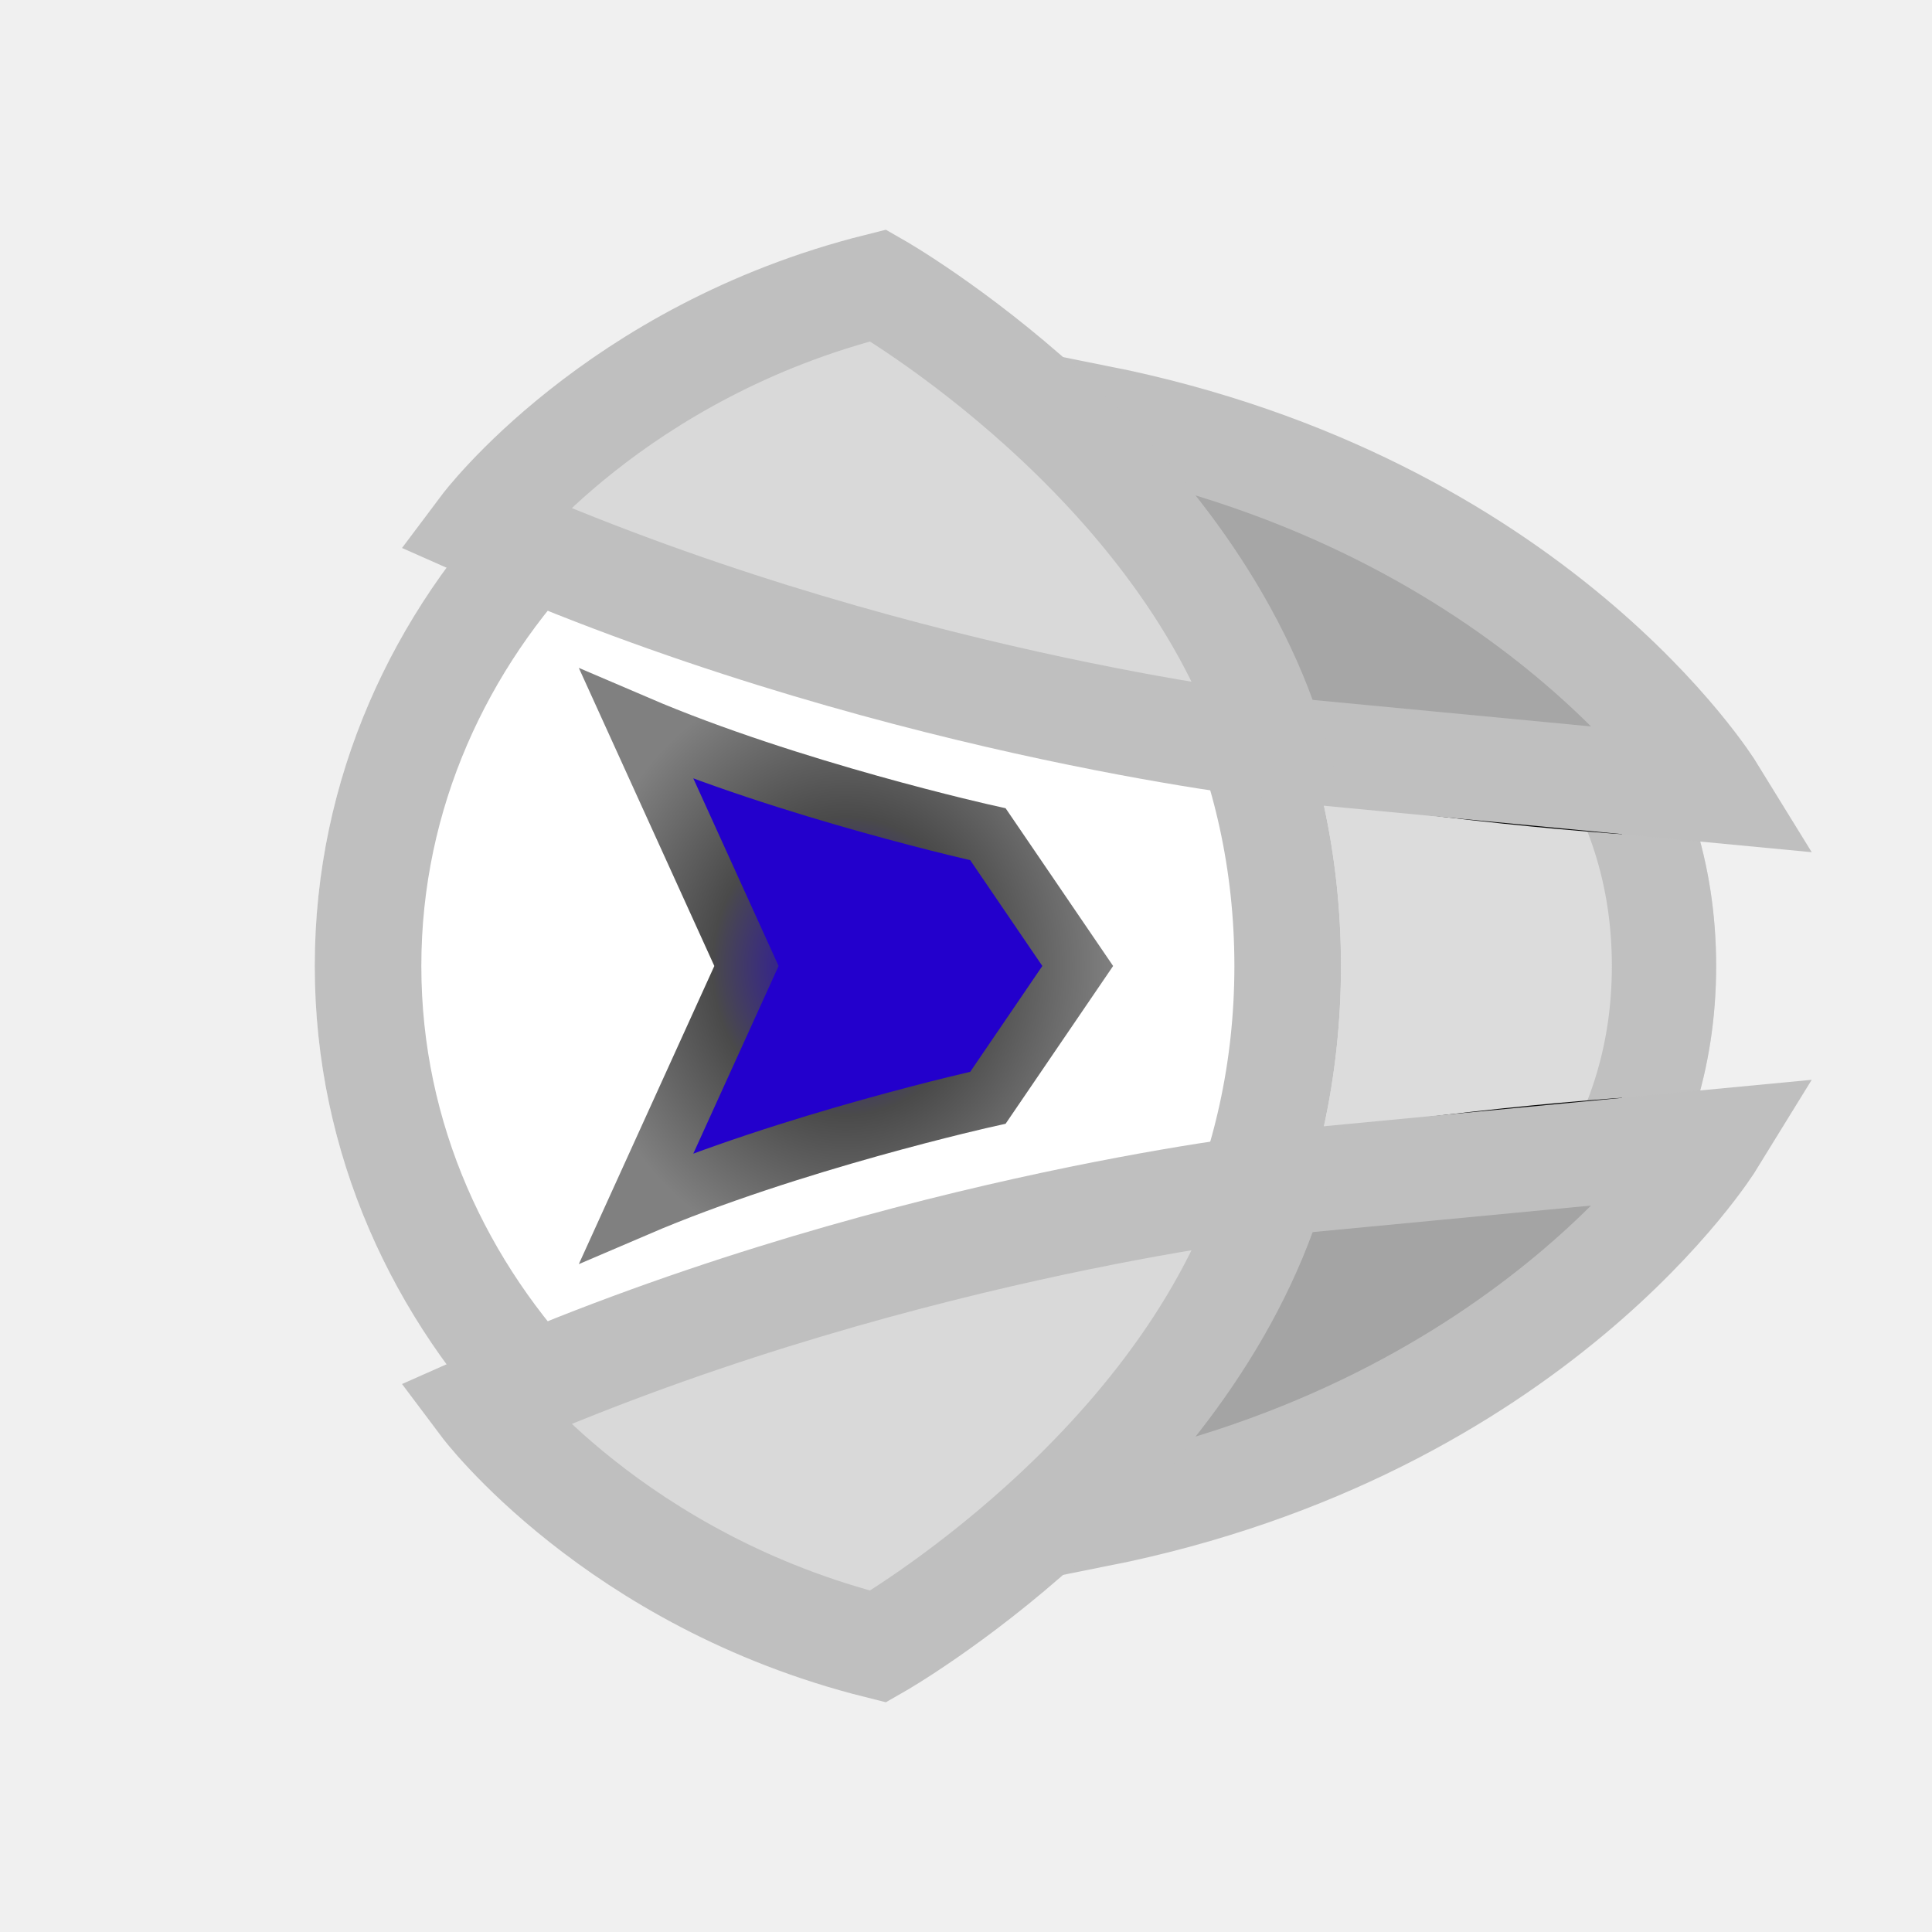
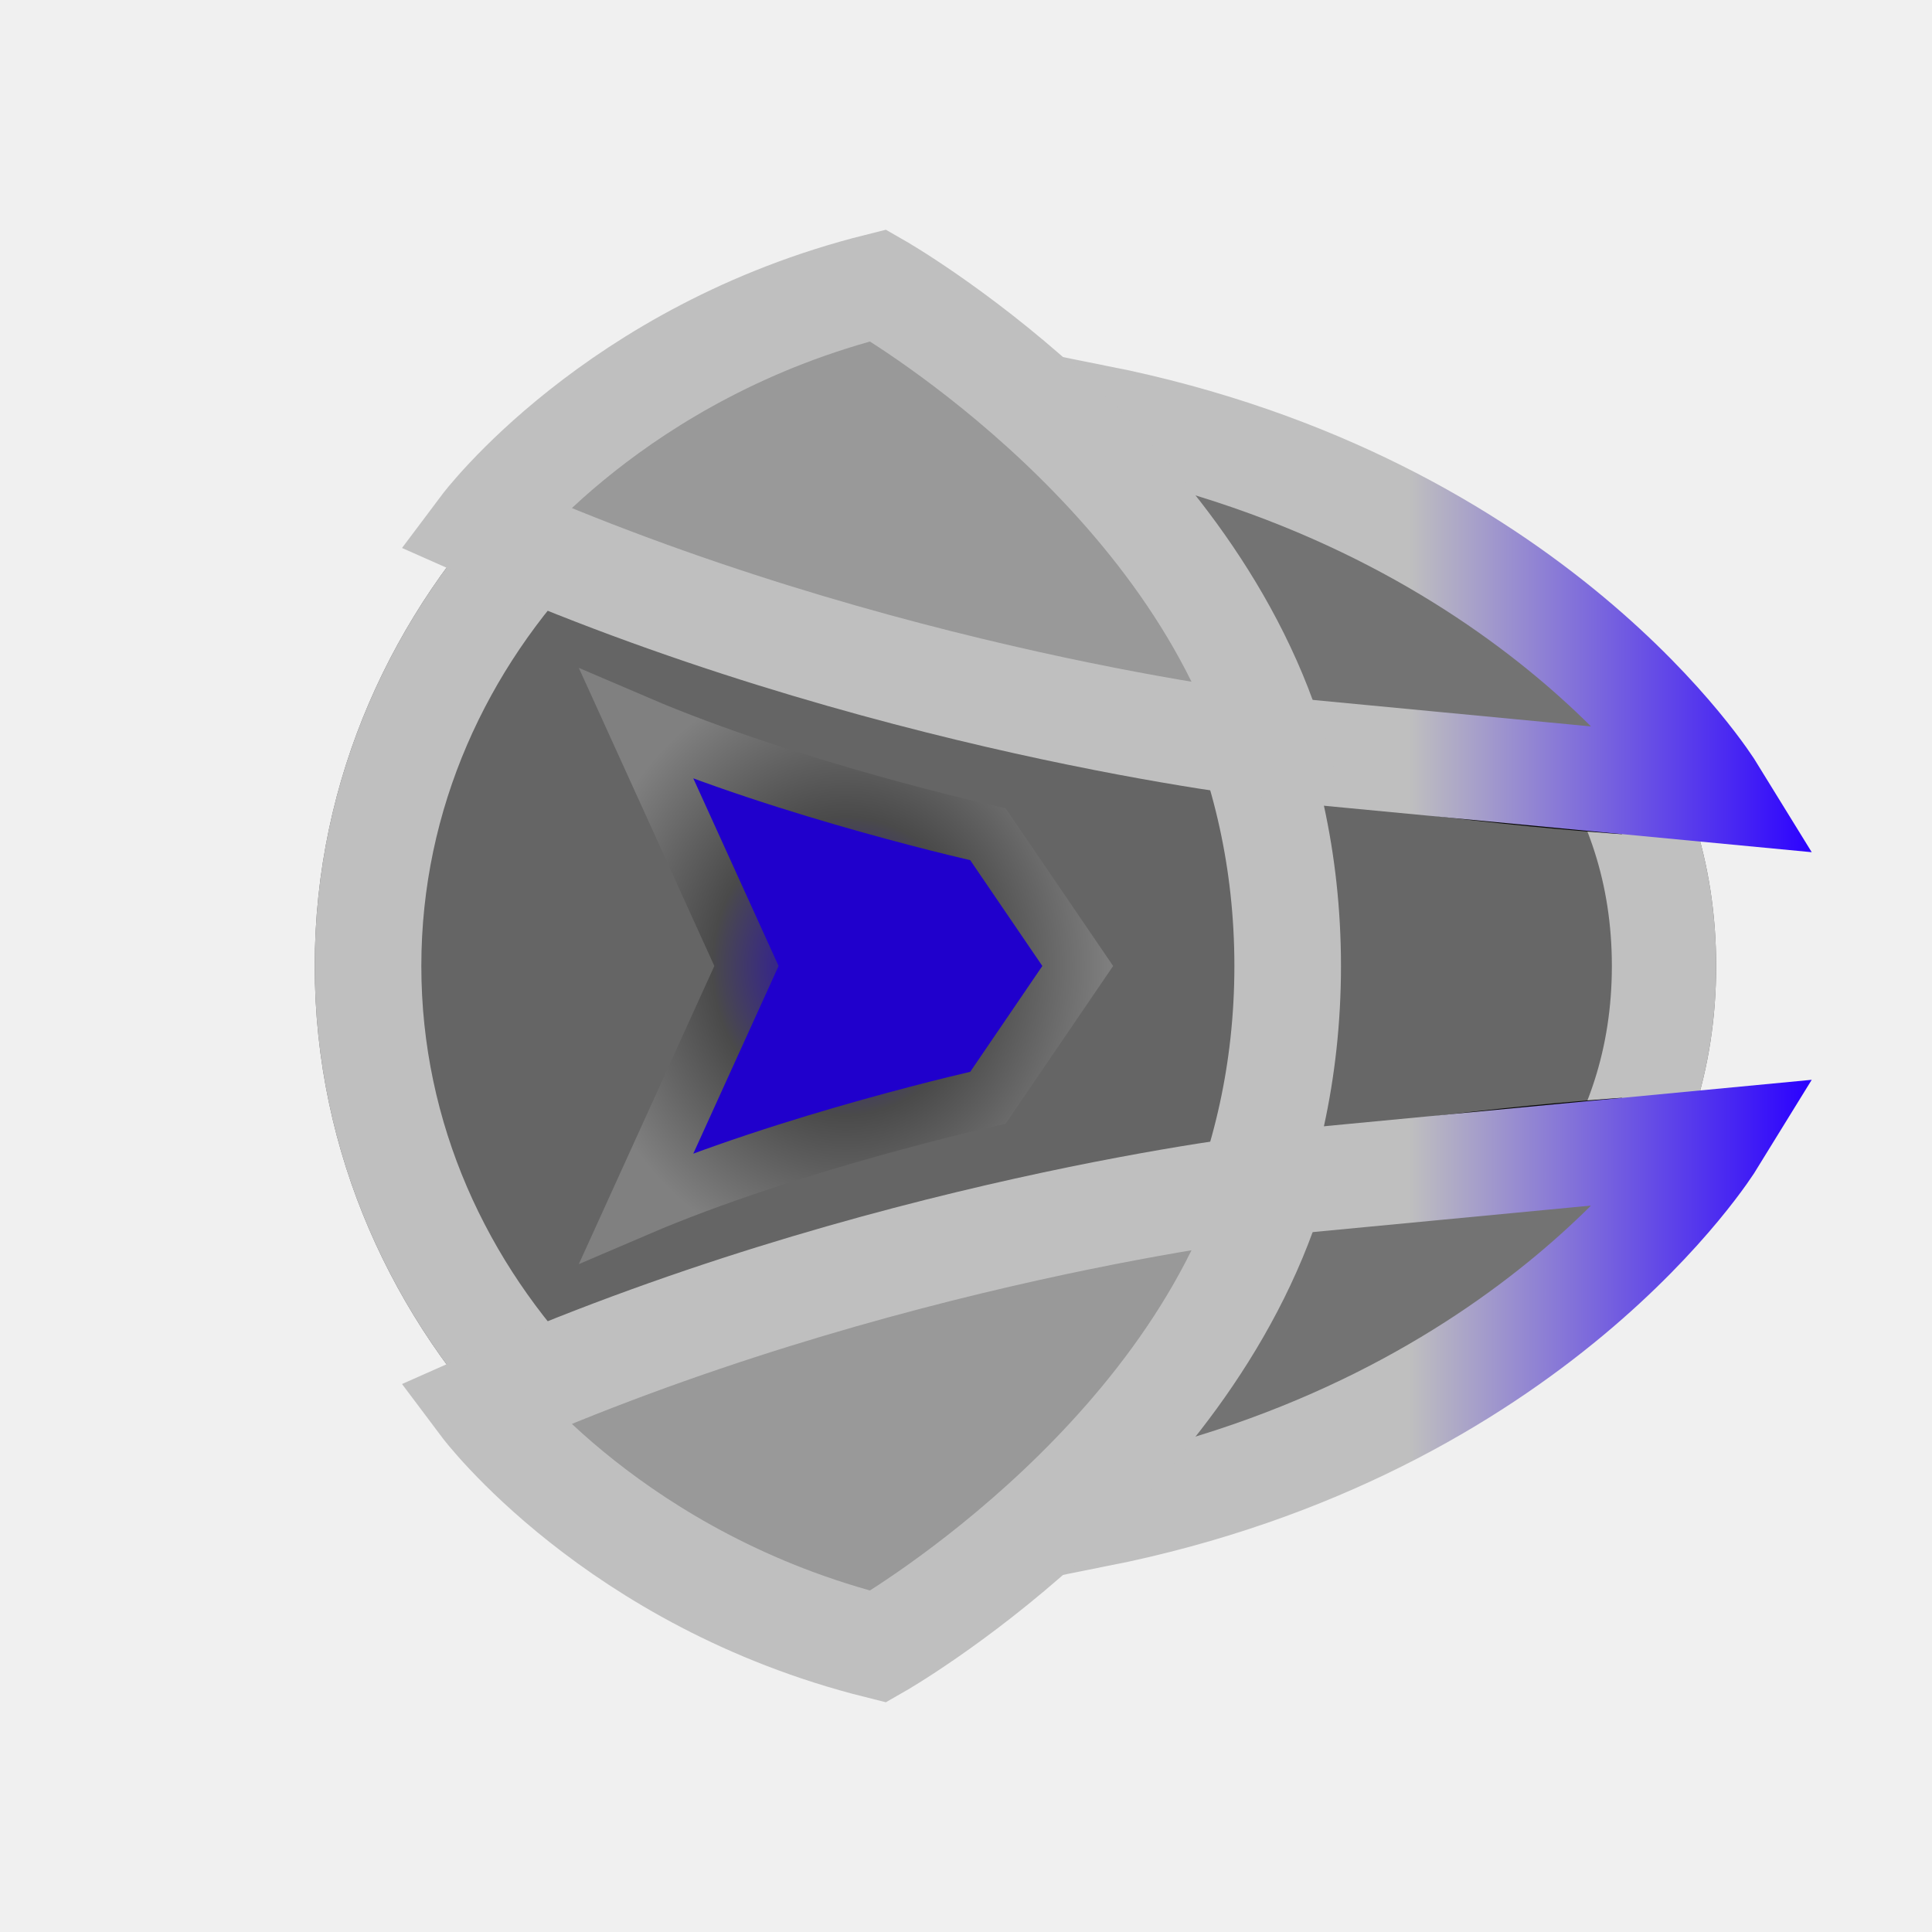
<svg xmlns="http://www.w3.org/2000/svg" xmlns:xlink="http://www.w3.org/1999/xlink" width="176" height="176" version="1.1" id="svg11">
  <defs id="defs5">
+     <linearGradient id="linearGradient7">
+       <stop style="stop-color:#bfbfbf;stop-opacity:1;" offset="0" id="stop8" />
+       <stop style="stop-color:#bfbfbf;stop-opacity:1;" offset="0.5" id="stop10" />
+       <stop style="stop-color:#2a00ff;stop-opacity:1;" offset="1" id="stop9" />
+     </linearGradient>
+     <linearGradient id="linearGradient5">
+       <stop style="stop-color:#bfbfbf;stop-opacity:1;" offset="0" id="stop5" />
+       <stop style="stop-color:#bfbfbf;stop-opacity:1;" offset="0.5" id="stop7" />
+       <stop style="stop-color:#2c02ff;stop-opacity:1;" offset="1" id="stop6" />
+     </linearGradient>
    <linearGradient id="linearGradient1">
      <stop style="stop-color:#2200cc;stop-opacity:1;" offset="0" id="stop1" />
      <stop style="stop-color:#4a4a4a;stop-opacity:1;" offset="0.5" id="stop3" />
      <stop style="stop-color:#808080;stop-opacity:1;" offset="1" id="stop2" />
    </linearGradient>
    <clipPath id="a">
      <path d="M188 128c0 80-69.756 119.362-69.756 119.362C64 244 8.638 193.922 8.638 128S64 12 118.244 8.638C118.244 8.638 188 48 188 128z" fill="#252525" fill-opacity=".601" stroke-width="12.537" id="path2" />
    </clipPath>
    <clipPath clipPathUnits="userSpaceOnUse" id="clipPath881">
      <path id="path883" d="M 53.111,88 C 53.111,41.959 80,32 80,32 111.218,33.935 156.336,50.061 156.336,88 156.336,125.939 111.218,142.065 80,144 80,144 53.111,134.041 53.111,88 Z" style="fill:#252525;fill-opacity:0.601;stroke-width:7.215" />
    </clipPath>
    <radialGradient xlink:href="#linearGradient1" id="radialGradient2" cx="77.065" cy="88" fx="77.065" fy="88" r="24.337" gradientTransform="matrix(1,0,0,1.115927,0,-10.20159)" gradientUnits="userSpaceOnUse" />
+     <linearGradient xlink:href="#linearGradient5" id="linearGradient6" x1="91.725" y1="54.567" x2="165.044" y2="54.567" gradientUnits="userSpaceOnUse" />
+     <linearGradient xlink:href="#linearGradient7" id="linearGradient9" x1="91.725" y1="121.433" x2="165.044" y2="121.433" gradientUnits="userSpaceOnUse" />
  </defs>
-   <path style="fill:#d8d8d8;fill-opacity:0.833;stroke-width:19;stroke:#c0c0c0;stroke-opacity:1;stroke-miterlimit:4;stroke-dasharray:none" d="M 53.111,88 C 53.111,41.959 80,32 80,32 111.218,33.935 156.336,50.061 156.336,88 156.336,125.939 111.218,142.065 80,144 80,144 53.111,134.041 53.111,88 Z" id="path879" clip-path="url(#clipPath881)" />
-   <path d="M188 128c0 80-69.756 119.362-69.756 119.362C64 244 8.638 193.922 8.638 128S64 12 118.244 8.638C118.244 8.638 188 48 188 128z" clip-path="url(#a)" transform="matrix(.52122 0 0 .52122 24.17 21.284)" fill="#252525" stroke="#090909" stroke-width="37.259" id="path7" style="stroke-width:37.259;stroke-miterlimit:4;stroke-dasharray:none;fill:#ffffff;fill-opacity:1;stroke:#bfbfbf;stroke-opacity:1" />
+   <path style="fill:#4c4c4c;fill-opacity:0.833;stroke-width:19;stroke:#c0c0c0;stroke-opacity:1;stroke-miterlimit:4;stroke-dasharray:none" d="M 53.111,88 C 53.111,41.959 80,32 80,32 111.218,33.935 156.336,50.061 156.336,88 156.336,125.939 111.218,142.065 80,144 80,144 53.111,134.041 53.111,88 Z" id="path879" clip-path="url(#clipPath881)" />
+   <path d="M188 128c0 80-69.756 119.362-69.756 119.362C64 244 8.638 193.922 8.638 128S64 12 118.244 8.638C118.244 8.638 188 48 188 128z" clip-path="url(#a)" transform="matrix(.52122 0 0 .52122 24.17 21.284)" fill="#252525" stroke="#090909" stroke-width="37.259" id="path7" style="stroke-width:37.259;stroke-miterlimit:4;stroke-dasharray:none;fill:#656565;fill-opacity:1;stroke:#bfbfbf;stroke-opacity:1" />
  <g transform="matrix(1,0,0,-1,0,174.2135)" id="g848">
    <g id="g855">
      <g transform="matrix(1,0,0,-1,0,172.4271)" id="g844" style="">
        <path style="fill:none;stroke:#090909;stroke-width:8;stroke-linecap:butt;stroke-linejoin:miter;stroke-miterlimit:4;stroke-dasharray:none;stroke-opacity:1" d="m 48,46.214 c 36,20 100,24 100,24" id="path835" />
      </g>
      <path id="path846" d="m 48,46.214 c 36,20 100,24 100,24" style="fill:none;stroke:#090909;stroke-width:8;stroke-linecap:butt;stroke-linejoin:miter;stroke-miterlimit:4;stroke-dasharray:none;stroke-opacity:1" />
    </g>
  </g>
-   <path style="fill:#2300cc;stroke:url(#radialGradient2);stroke-width:5.329;fill-opacity:1" id="path885" d="M 98.178,87.999 90,100 c 0,0 -18,4 -32,10 L 68,87.999 58,66 c 14,6 32,10 32,10 z" />
-   <path style="fill:#a6a6a6;fill-opacity:1;stroke:#bfbfbf;stroke-width:9.5;stroke-linecap:butt;stroke-linejoin:miter;stroke-miterlimit:4;stroke-dasharray:none;stroke-opacity:1" d="M 114,68 100,38 c 40,8 56,34 56,34 z" id="path895" />
-   <path id="path897" d="m 114,108 -14,30 c 40,-8 56,-34 56,-34 z" style="fill:#a4a4a4;fill-opacity:1;stroke:#bfbfbf;stroke-width:9.5;stroke-linecap:butt;stroke-linejoin:miter;stroke-miterlimit:4;stroke-dasharray:none;stroke-opacity:1" />
+   <path style="fill:#2000cc;stroke:url(#radialGradient2);stroke-width:5.329;fill-opacity:1" id="path885" d="M 98.178,87.999 90,100 c 0,0 -18,4 -32,10 L 68,87.999 58,66 c 14,6 32,10 32,10 z" />
+   <path style="fill:#737373;fill-opacity:1;stroke:url(#linearGradient6);stroke-width:9.5;stroke-linecap:butt;stroke-linejoin:miter;stroke-miterlimit:4;stroke-dasharray:none;stroke-opacity:1" d="M 114,68 100,38 c 40,8 56,34 56,34 z" id="path895" />
+   <path id="path897" d="m 114,108 -14,30 c 40,-8 56,-34 56,-34 z" style="fill:#737373;fill-opacity:1;stroke:url(#linearGradient9);stroke-width:9.5;stroke-linecap:butt;stroke-linejoin:miter;stroke-miterlimit:4;stroke-dasharray:none;stroke-opacity:1" />
  <g id="g893">
-     <path id="path887" d="m 116,68 c 0,0 -36,-4 -72,-20 0,0 12,-16 36,-22 0,0 28,16 36,42 z" style="fill:#d9d9d9;fill-opacity:1;stroke:#bfbfbf;stroke-width:9.5;stroke-linecap:butt;stroke-linejoin:miter;stroke-miterlimit:4;stroke-dasharray:none;stroke-opacity:1" />
-     <path style="fill:#d9d9d9;fill-opacity:1;stroke:#bfbfbf;stroke-width:9.5;stroke-linecap:butt;stroke-linejoin:miter;stroke-miterlimit:4;stroke-dasharray:none;stroke-opacity:1" d="m 116,108 c 0,0 -36,4 -72,20 0,0 12,16 36,22 0,0 28,-16 36,-42 z" id="path889" />
+     <path id="path887" d="m 116,68 c 0,0 -36,-4 -72,-20 0,0 12,-16 36,-22 0,0 28,16 36,42 z" style="fill:#999999;fill-opacity:1;stroke:#bfbfbf;stroke-width:9.5;stroke-linecap:butt;stroke-linejoin:miter;stroke-miterlimit:4;stroke-dasharray:none;stroke-opacity:1" />
+     <path style="fill:#999999;fill-opacity:1;stroke:#bfbfbf;stroke-width:9.5;stroke-linecap:butt;stroke-linejoin:miter;stroke-miterlimit:4;stroke-dasharray:none;stroke-opacity:1" d="m 116,108 c 0,0 -36,4 -72,20 0,0 12,16 36,22 0,0 28,-16 36,-42 z" id="path889" />
  </g>
</svg>
